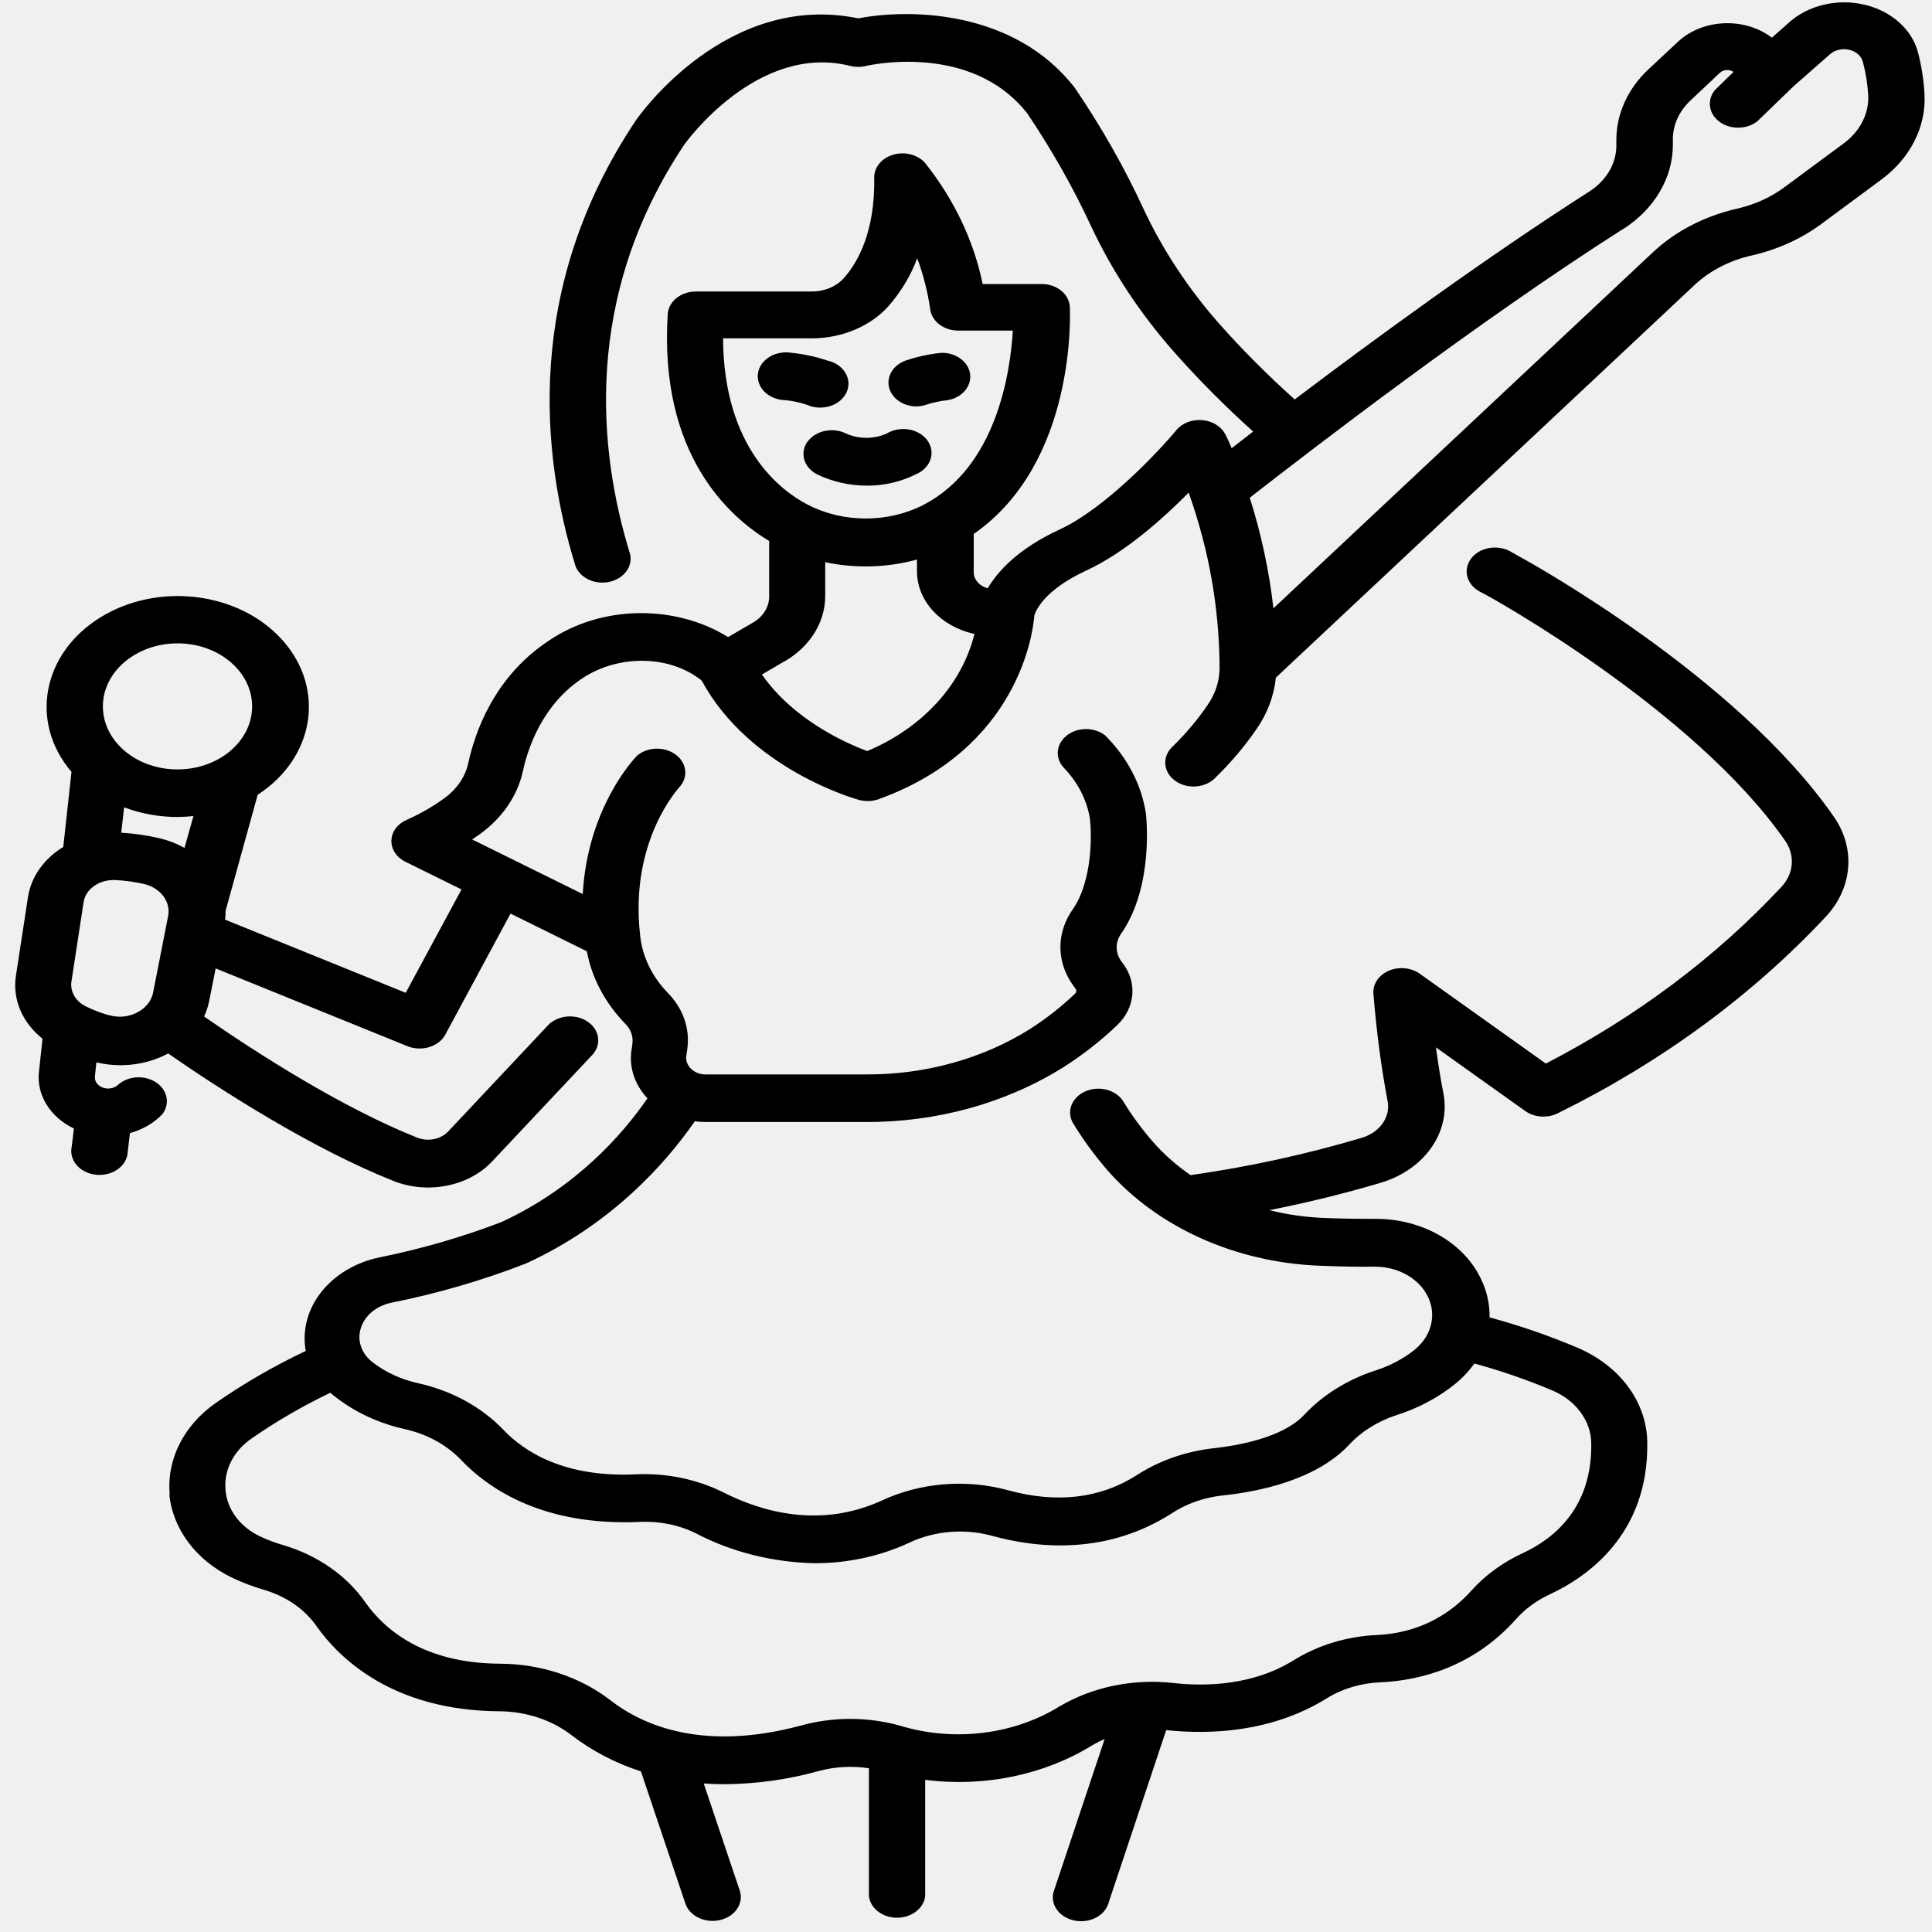
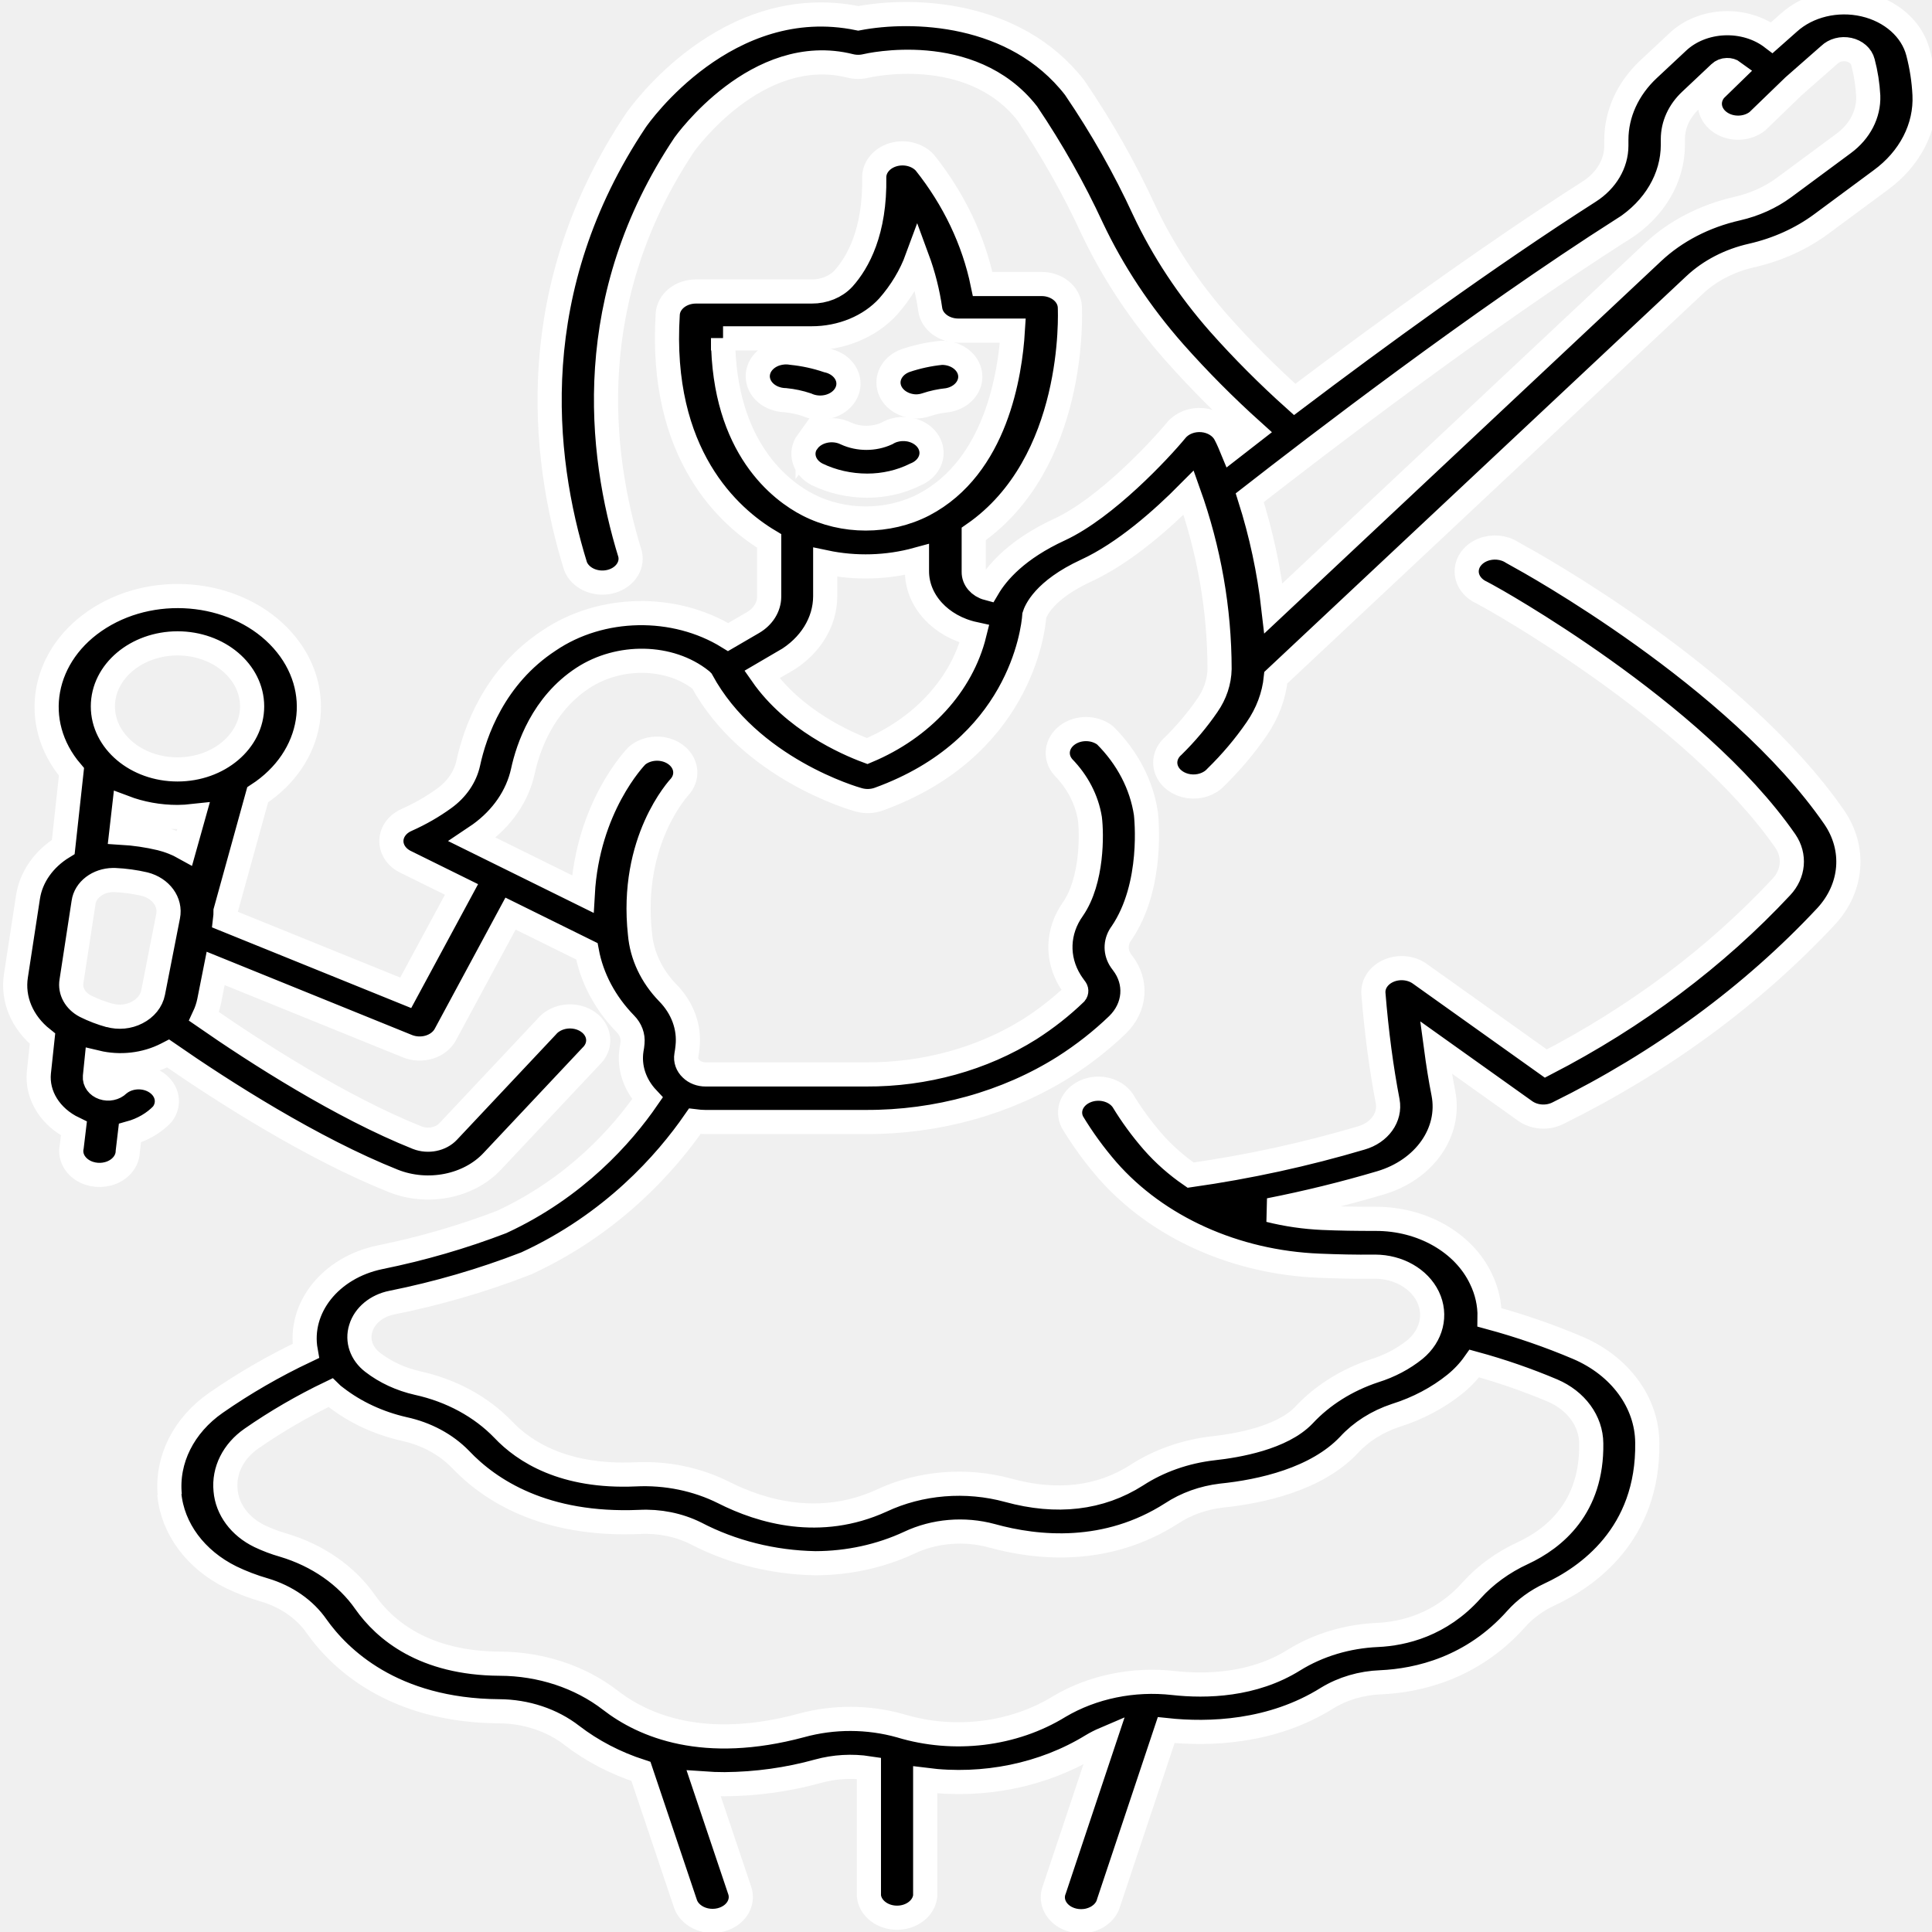
<svg xmlns="http://www.w3.org/2000/svg" width="80" height="80">
-   <g class="layer">
-     <g id="svg_5">
+   <g className="layer">
+     <g id="svg_5" stroke="white">
      <path d="m7.01,61.86a5.2,4.39 0 0 0 2.56,3.45a8.01,6.76 0 0 0 1.39,0.53a4.07,3.43 0 0 1 2.15,1.5c0.92,1.3 3.12,3.49 7.56,3.52a4.49,3.79 0 0 1 3.01,1a9.06,7.65 0 0 0 2.86,1.49l1.83,5.44a1.17,0.99 0 1 0 2.25,-0.54l-1.48,-4.4c0.28,0.02 0.57,0.03 0.87,0.03a12.76,10.77 0 0 0 3.87,-0.54a4.29,3.62 0 0 1 2.1,-0.12l0,5.29a1.17,0.99 0 0 0 2.33,0l0,-4.81a9.34,7.88 0 0 0 6.9,-1.42a4.09,3.45 0 0 1 0.53,-0.27l-2.08,6.23a1.17,0.99 0 1 0 2.25,0.53l2.38,-7.13c1.77,0.19 4.37,0.11 6.67,-1.33a4.08,3.44 0 0 1 2.21,-0.65c1.56,-0.07 3.8,-0.59 5.61,-2.62a4.39,3.7 0 0 1 1.39,-1.02c1.53,-0.71 4.1,-2.47 4.04,-6.29a5.25,4.43 0 0 0 -2.88,-3.92a25.48,21.52 0 0 0 -3.65,-1.26a4.77,4.03 0 0 0 -0.36,-1.6a4.68,3.95 0 0 0 -4.36,-2.48l-0.04,0c-0.74,0 -1.47,-0.01 -2.16,-0.04a9.59,8.1 0 0 1 -2.2,-0.32a44.38,37.47 0 0 0 4.6,-1.13a3.97,3.35 0 0 0 2.61,-3.7c-0.12,-0.6 -0.22,-1.24 -0.31,-1.91l3.69,2.63a1.17,0.99 0 0 0 1.35,0.1a39.52,33.37 0 0 0 11.12,-8.16a4.34,3.67 0 0 0 0.33,-4.1c-4.05,-5.86 -12.71,-10.62 -13.08,-10.82l-0.25,-0.14a1.17,0.99 0 1 0 -1.28,1.65l0.26,0.14c0.08,0.04 8.56,4.72 12.33,10.16a2.02,1.7 0 0 1 -0.17,1.9a36.97,31.22 0 0 1 -9.75,7.31l-5.22,-3.72a1.17,0.99 0 0 0 -1.92,0.82c0.13,1.61 0.33,3.11 0.59,4.46a1.64,1.38 0 0 1 -1.09,1.52a42.73,36.08 0 0 1 -7.07,1.54a9.1,7.68 0 0 1 -1.56,-1.38a14.75,12.45 0 0 1 -1.25,-1.71a1.17,0.99 0 0 0 -2.08,0.9a17.18,14.51 0 0 0 1.44,1.98a11.6,9.8 0 0 0 8.77,3.96c0.74,0.03 1.52,0.05 2.3,0.04l0.02,0a2.37,2 0 0 1 1.65,3.43a4.86,4.1 0 0 1 -1.67,0.88a6.94,5.86 0 0 0 -2.93,1.84c-0.9,0.94 -2.74,1.26 -3.75,1.37a6.68,5.64 0 0 0 -3.18,1.12c-1.51,0.96 -3.3,1.17 -5.31,0.62a6.61,5.58 0 0 0 -5.25,0.43c-2.55,1.16 -4.96,0.46 -6.54,-0.34a6.43,5.43 0 0 0 -3.66,-0.75c-2.95,0.13 -4.6,-0.94 -5.47,-1.86a6.75,5.7 0 0 0 -3.54,-1.92a4.46,3.77 0 0 1 -1.86,-0.86a1.67,1.41 0 0 1 -0.49,-1.41a1.73,1.46 0 0 1 1.28,-1.06a29.76,25.13 0 0 0 5.53,-1.61c0.01,-0.01 0.03,-0.01 0.05,-0.02c3.56,-1.64 5.78,-4.16 6.97,-5.88a3.16,2.67 0 0 0 0.43,0.03l6.64,0a13.61,11.49 0 0 0 8.21,-2.28a14.91,12.59 0 0 0 2.23,-1.75a2.52,2.13 0 0 0 0.2,-2.56c-0.04,-0.05 -0.08,-0.11 -0.11,-0.16a1.3,1.1 0 0 1 0.07,-1.07c1.35,-1.98 1.02,-4.83 1.01,-4.95l0,0a7.38,6.23 0 0 0 -1.69,-3.24a1.17,0.99 0 0 0 -1.73,1.32a5.04,4.26 0 0 1 1.1,2.12l0,0c0.08,0.64 0.11,2.57 -0.7,3.75a3.61,3.05 0 0 0 -0.11,2.99c0.06,0.1 0.13,0.19 0.2,0.29a0.22,0.18 0 0 1 0.01,0.21a12.69,10.71 0 0 1 -1.88,1.48a11.26,9.51 0 0 1 -6.79,1.88l-6.64,0a0.78,0.66 0 0 1 -0.6,-0.23a0.82,0.69 0 0 1 -0.2,-0.56c0.02,-0.12 0.04,-0.24 0.05,-0.36a3.63,3.06 0 0 0 -0.82,-2.23a5.15,4.35 0 0 1 -1.15,-2.44l0,0l0,0c-0.42,-3.87 1.59,-6.03 1.68,-6.13a1.17,0.99 0 0 0 -1.8,-1.25c-0.1,0.1 -2.05,2.14 -2.25,5.73l-4.58,-2.26q0.15,-0.1 0.32,-0.22a5.33,4.5 0 0 0 1.78,-2.6c0.21,-0.98 0.82,-2.78 2.49,-3.87c1.5,-0.98 3.6,-0.94 4.9,0.1c0.01,0.01 0.01,0.01 0.02,0.02c1.98,3.64 6.31,4.88 6.5,4.93a1.17,0.99 0 0 0 0.83,-0.03c5.79,-2.1 6.39,-6.91 6.44,-7.61c0.05,-0.16 0.37,-1.03 2.14,-1.85c1.59,-0.73 3.17,-2.14 4.25,-3.23a30.05,25.37 0 0 1 1.28,7.3a3.62,3.06 0 0 1 -0.5,1.5a13.24,11.18 0 0 1 -1.42,1.69a1.17,0.99 0 1 0 1.77,1.29a15.59,13.17 0 0 0 1.68,-1.99a5.99,5.06 0 0 0 0.8,-2.13l17.34,-16.26a4.86,4.1 0 0 1 2.36,-1.22a7.25,6.12 0 0 0 2.88,-1.3l2.46,-1.82a5.25,4.43 0 0 0 1.82,-3.54a11.87,10.02 0 0 0 -0.27,-1.75a3.13,2.64 0 0 0 -5.35,-1.23l-0.7,0.62a2.75,2.32 0 0 0 -3.89,0.17l-1.22,1.14a5.16,4.36 0 0 0 -1.33,2.92l0,0.24a2.84,2.39 0 0 1 -1.12,1.9c-4.24,2.71 -8.88,6.1 -12.2,8.61a43.28,36.54 0 0 1 -3.13,-3.14a24.55,20.73 0 0 1 -3.11,-4.71a44.01,37.16 0 0 0 -2.85,-5.03c-0.01,-0.01 -0.01,-0.02 -0.02,-0.03c-2.48,-3.19 -6.76,-3.29 -8.96,-2.87c-5.44,-1.12 -9.06,4 -9.22,4.24c-4.62,6.92 -3.91,13.85 -2.49,18.44a1.17,0.99 0 0 0 2.26,-0.5c-1.31,-4.24 -1.98,-10.63 2.25,-16.96c0.03,-0.04 3.01,-4.22 6.87,-3.25a1.17,0.99 0 0 0 0.65,0c0.04,-0.01 4.34,-1.02 6.68,1.97a43.04,36.34 0 0 1 2.67,4.73a26.88,22.7 0 0 0 3.41,5.15a45.64,38.54 0 0 0 3.27,3.29c-0.32,0.25 -0.62,0.48 -0.89,0.69c-0.14,-0.34 -0.24,-0.54 -0.26,-0.57a1.17,0.99 0 0 0 -2.03,-0.18c-0.7,0.85 -2.93,3.23 -4.82,4.11c-1.76,0.81 -2.59,1.76 -2.99,2.44a0.83,0.7 0 0 1 -0.58,-0.68l0,-1.57c4.25,-2.95 3.99,-9.13 3.98,-9.4a1.17,0.99 0 0 0 -1.17,-0.95l-2.44,0a15.4,13 0 0 0 -2.39,-5.02a1.17,0.99 0 0 0 -2.1,0.6c0.04,2.24 -0.67,3.52 -1.27,4.19a1.65,1.39 0 0 1 -1.32,0.54l-4.8,0a1.17,0.99 0 0 0 -1.16,0.93c-0.37,5.83 2.56,8.42 4.2,9.4l0,2.31a1.55,1.31 0 0 1 -0.67,1.07l-1.03,0.6a6.09,5.14 0 0 0 -7.41,0.14c-2.28,1.49 -3.08,3.82 -3.35,5.08a2.99,2.52 0 0 1 -1,1.46a8.37,7.07 0 0 1 -1.53,0.88a1.17,0.99 0 0 0 -0.08,1.74l2.33,1.15l-2.31,4.28l-7.48,-3.03a3.74,3.16 0 0 0 0.02,-0.36l1.33,-4.81a5.43,4.59 0 1 0 -7.71,-0.95l-0.34,3.11a3.6,3.04 0 0 0 -1.46,2.07l-0.5,3.26a3.58,3.03 0 0 0 1.1,2.61l-0.15,1.4a2.89,2.44 0 0 0 1.45,2.32l-0.09,0.75a1.17,0.99 0 1 0 2.32,0.2l0.09,-0.76a2.87,2.43 0 0 0 1.34,-0.78a1.17,0.99 0 0 0 -1.82,-1.23a0.55,0.46 0 0 1 -0.97,-0.33l0.06,-0.59a3.67,3.1 0 0 0 2.9,-0.33c0.02,-0.01 0.05,-0.03 0.07,-0.04c2.28,1.58 5.97,3.94 9.33,5.28a3.38,2.85 0 0 0 4.1,-0.82l4.09,-4.35a1.17,0.99 0 1 0 -1.83,-1.23l-4.09,4.35a1.06,0.89 0 0 1 -1.28,0.26c-3.13,-1.25 -6.64,-3.5 -8.83,-5.02a3.76,3.18 0 0 0 0.21,-0.63l0.27,-1.36l7.94,3.22a1.17,0.99 0 0 0 1.57,-0.48l2.7,-5.01l3.16,1.56a7.4,6.25 0 0 0 1.6,3.01a1.28,1.08 0 0 1 0.29,0.78c-0.01,0.1 -0.02,0.2 -0.04,0.29a3.17,2.68 0 0 0 0.66,2.01c-1.04,1.51 -2.97,3.7 -6.04,5.12a27.98,23.63 0 0 1 -5.03,1.46a4.09,3.46 0 0 0 -3.08,3.88a25.31,21.37 0 0 0 -3.72,2.15a5.29,4.47 0 0 0 -1.91,3.82zm60.21,-52.38a5.19,4.38 0 0 0 2.05,-3.48l0,-0.24a2.83,2.39 0 0 1 0.73,-1.6l1.21,-1.14a0.41,0.35 0 0 1 0.3,-0.12a0.38,0.32 0 0 1 0.27,0.08l-0.76,0.74a1.17,0.99 0 0 0 1.75,1.3l1.5,-1.45l1.48,-1.3a0.8,0.67 0 0 1 1.39,0.3a9.54,8.06 0 0 1 0.22,1.4a2.97,2.51 0 0 1 -1.02,1.97l-2.46,1.82a4.9,4.14 0 0 1 -1.95,0.88a7.2,6.08 0 0 0 -3.49,1.81l-15.71,14.74a33.18,28.02 0 0 0 -0.98,-4.58c2.63,-2.05 9.45,-7.3 15.46,-11.13zm-37.28,4.53l3.66,0a4,3.38 0 0 0 3.18,-1.32a7.92,6.68 0 0 0 1.2,-2a14.15,11.95 0 0 1 0.54,2.13a1.17,0.99 0 0 0 1.16,0.87l2.26,0c-0.11,1.79 -0.69,5.64 -3.69,7.21a4.6,3.88 0 0 1 -4.8,0c-1.09,-0.56 -3.49,-2.33 -3.51,-6.9zm2.56,13.37a3.88,3.28 0 0 0 1.67,-2.69l0,-1.41a6.89,5.82 0 0 0 3.8,-0.11l0,0.48a3.17,2.68 0 0 0 2.38,2.6a8.31,7.02 0 0 1 -4.44,4.85c-0.89,-0.33 -3.05,-1.29 -4.36,-3.17l0.94,-0.55zm-24.86,7.73a3.68,3.1 0 0 0 -0.99,-0.39a8.08,6.82 0 0 0 -1.63,-0.24l0.12,-1.05a5.39,4.55 0 0 0 2.21,0.4a5.48,4.63 0 0 0 0.66,-0.04l-0.37,1.32zm-0.29,-8.47a3.09,2.61 0 1 1 -3.09,2.61a3.1,2.61 0 0 1 3.09,-2.61zm-2.8,15.41a5.1,4.31 0 0 1 -1.02,-0.39a1.23,1.04 0 0 1 -0.57,-1.03l0.5,-3.26a1.25,1.05 0 0 1 1.22,-0.93c0.02,0 0.05,0 0.07,0a5.82,4.91 0 0 1 1.24,0.17a1.39,1.18 0 0 1 0.97,1.33l-0.62,3.16a1.41,1.19 0 0 1 -0.67,0.83a1.35,1.14 0 0 1 -1.14,0.11zm5.86,17.52a23.07,19.48 0 0 1 3.27,-1.9c0.07,0.07 0.15,0.13 0.23,0.19a6.78,5.72 0 0 0 2.82,1.31a4.44,3.75 0 0 1 2.33,1.25c1.21,1.28 3.48,2.77 7.42,2.6a4.1,3.46 0 0 1 2.33,0.47a9.82,8.29 0 0 0 4.95,1.24a8.08,6.82 0 0 0 3.89,-0.85a4.3,3.63 0 0 1 3.41,-0.29c1.91,0.53 4.76,0.8 7.45,-0.92a4.34,3.67 0 0 1 2.06,-0.74c1.67,-0.17 3.94,-0.68 5.28,-2.09a4.55,3.84 0 0 1 1.94,-1.23a7.19,6.07 0 0 0 2.46,-1.3a4.83,4.08 0 0 0 0.8,-0.85a23.09,19.5 0 0 1 3.24,1.12a2.92,2.47 0 0 1 1.6,2.19c0.04,2.65 -1.52,3.93 -2.83,4.54a6.7,5.66 0 0 0 -2.13,1.55c-1.28,1.43 -2.82,1.79 -3.89,1.84a6.41,5.41 0 0 0 -3.46,1.04c-1.68,1.05 -3.64,1.1 -4.99,0.95a6.69,5.65 0 0 0 -4.72,0.97a7.09,5.98 0 0 1 -6.59,0.8a6.55,5.53 0 0 0 -4.11,-0.01c-4.02,1.08 -6.52,0.02 -7.9,-1.05a6.82,5.76 0 0 0 -4.58,-1.51c-3.14,-0.02 -4.76,-1.4 -5.57,-2.55a6.4,5.41 0 0 0 -3.39,-2.36a5.67,4.79 0 0 1 -0.98,-0.37a2.82,2.38 0 0 1 -1.41,-1.9a2.96,2.5 0 0 1 1.07,-2.14z" id="svg_1" />
      <path d="m33.44,18.28a1.17,0.99 0 0 0 0.39,1.36a4.17,3.52 0 0 0 2.08,0.47a3.9,3.29 0 0 0 1.99,-0.46a1.17,0.99 0 1 0 -1.18,-1.7a1.78,1.5 0 0 1 -1.69,0a1.17,0.99 0 0 0 -1.59,0.34z" id="svg_2" />
      <path d="m33.41,16.76a1.17,0.99 0 1 0 0.85,-1.83a5.85,4.94 0 0 0 -1.48,-0.32a1.17,0.99 0 1 0 -0.26,1.96a3.55,3 0 0 1 0.89,0.19z" id="svg_3" />
      <path d="m37.92,16.83a1.17,0.99 0 0 0 0.43,-0.07a3.56,3 0 0 1 0.89,-0.19a1.17,0.99 0 0 0 -0.26,-1.96a5.88,4.96 0 0 0 -1.48,0.32a1.17,0.99 0 0 0 0.43,1.9l0,0z" id="svg_4" />
    </g>
  </g>
</svg>
